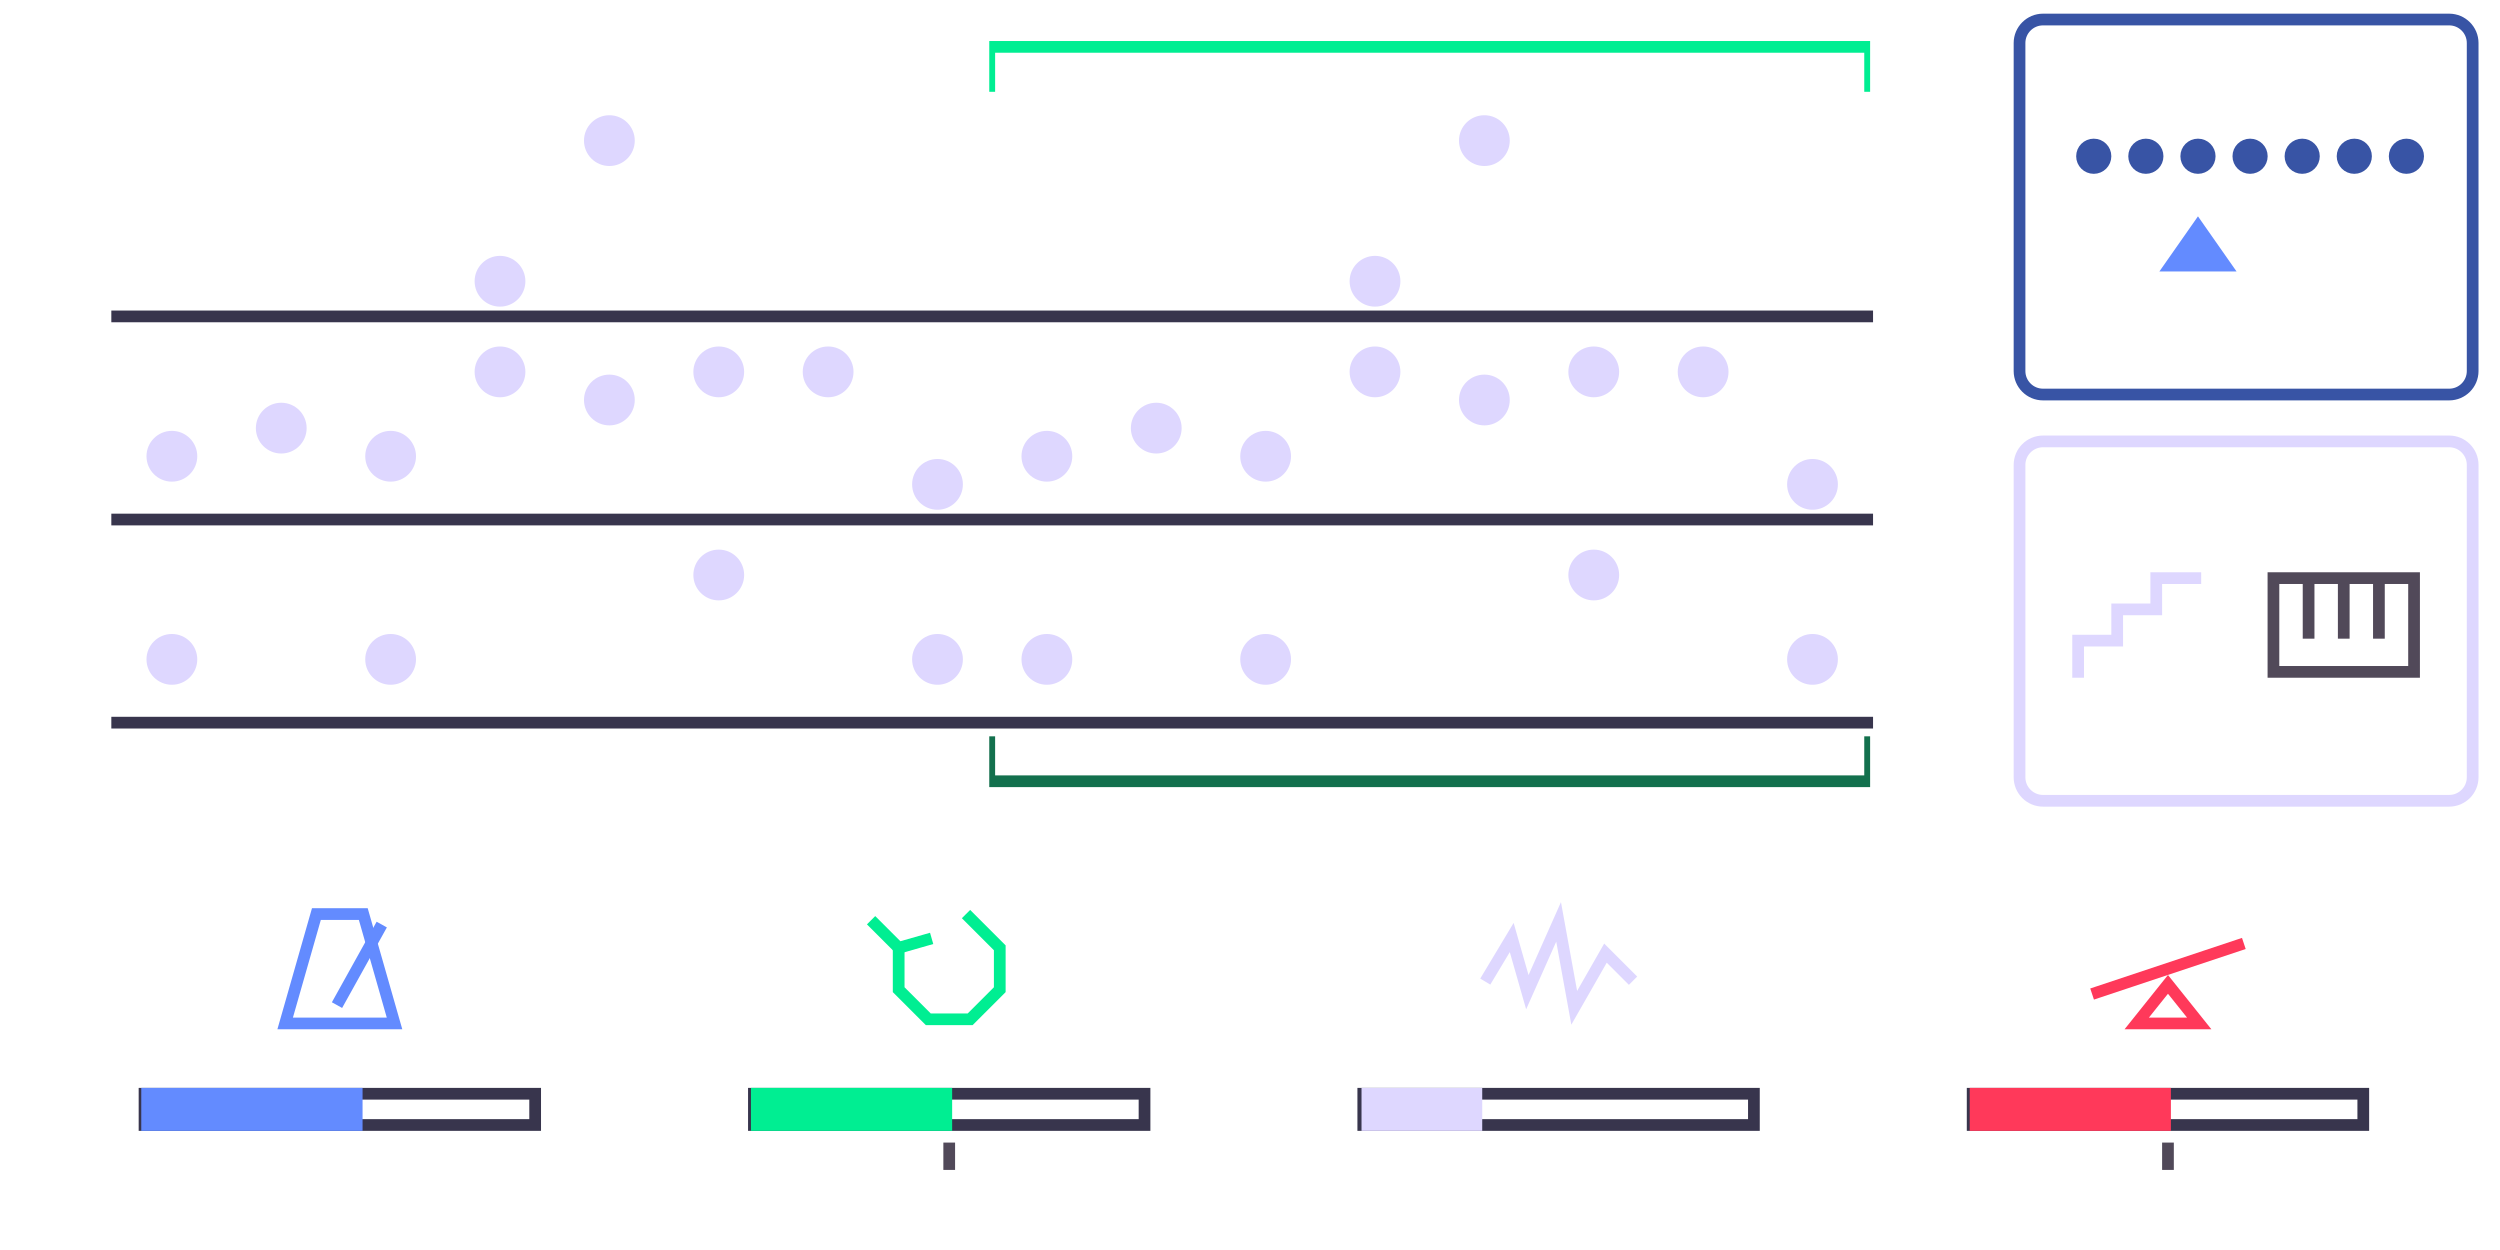
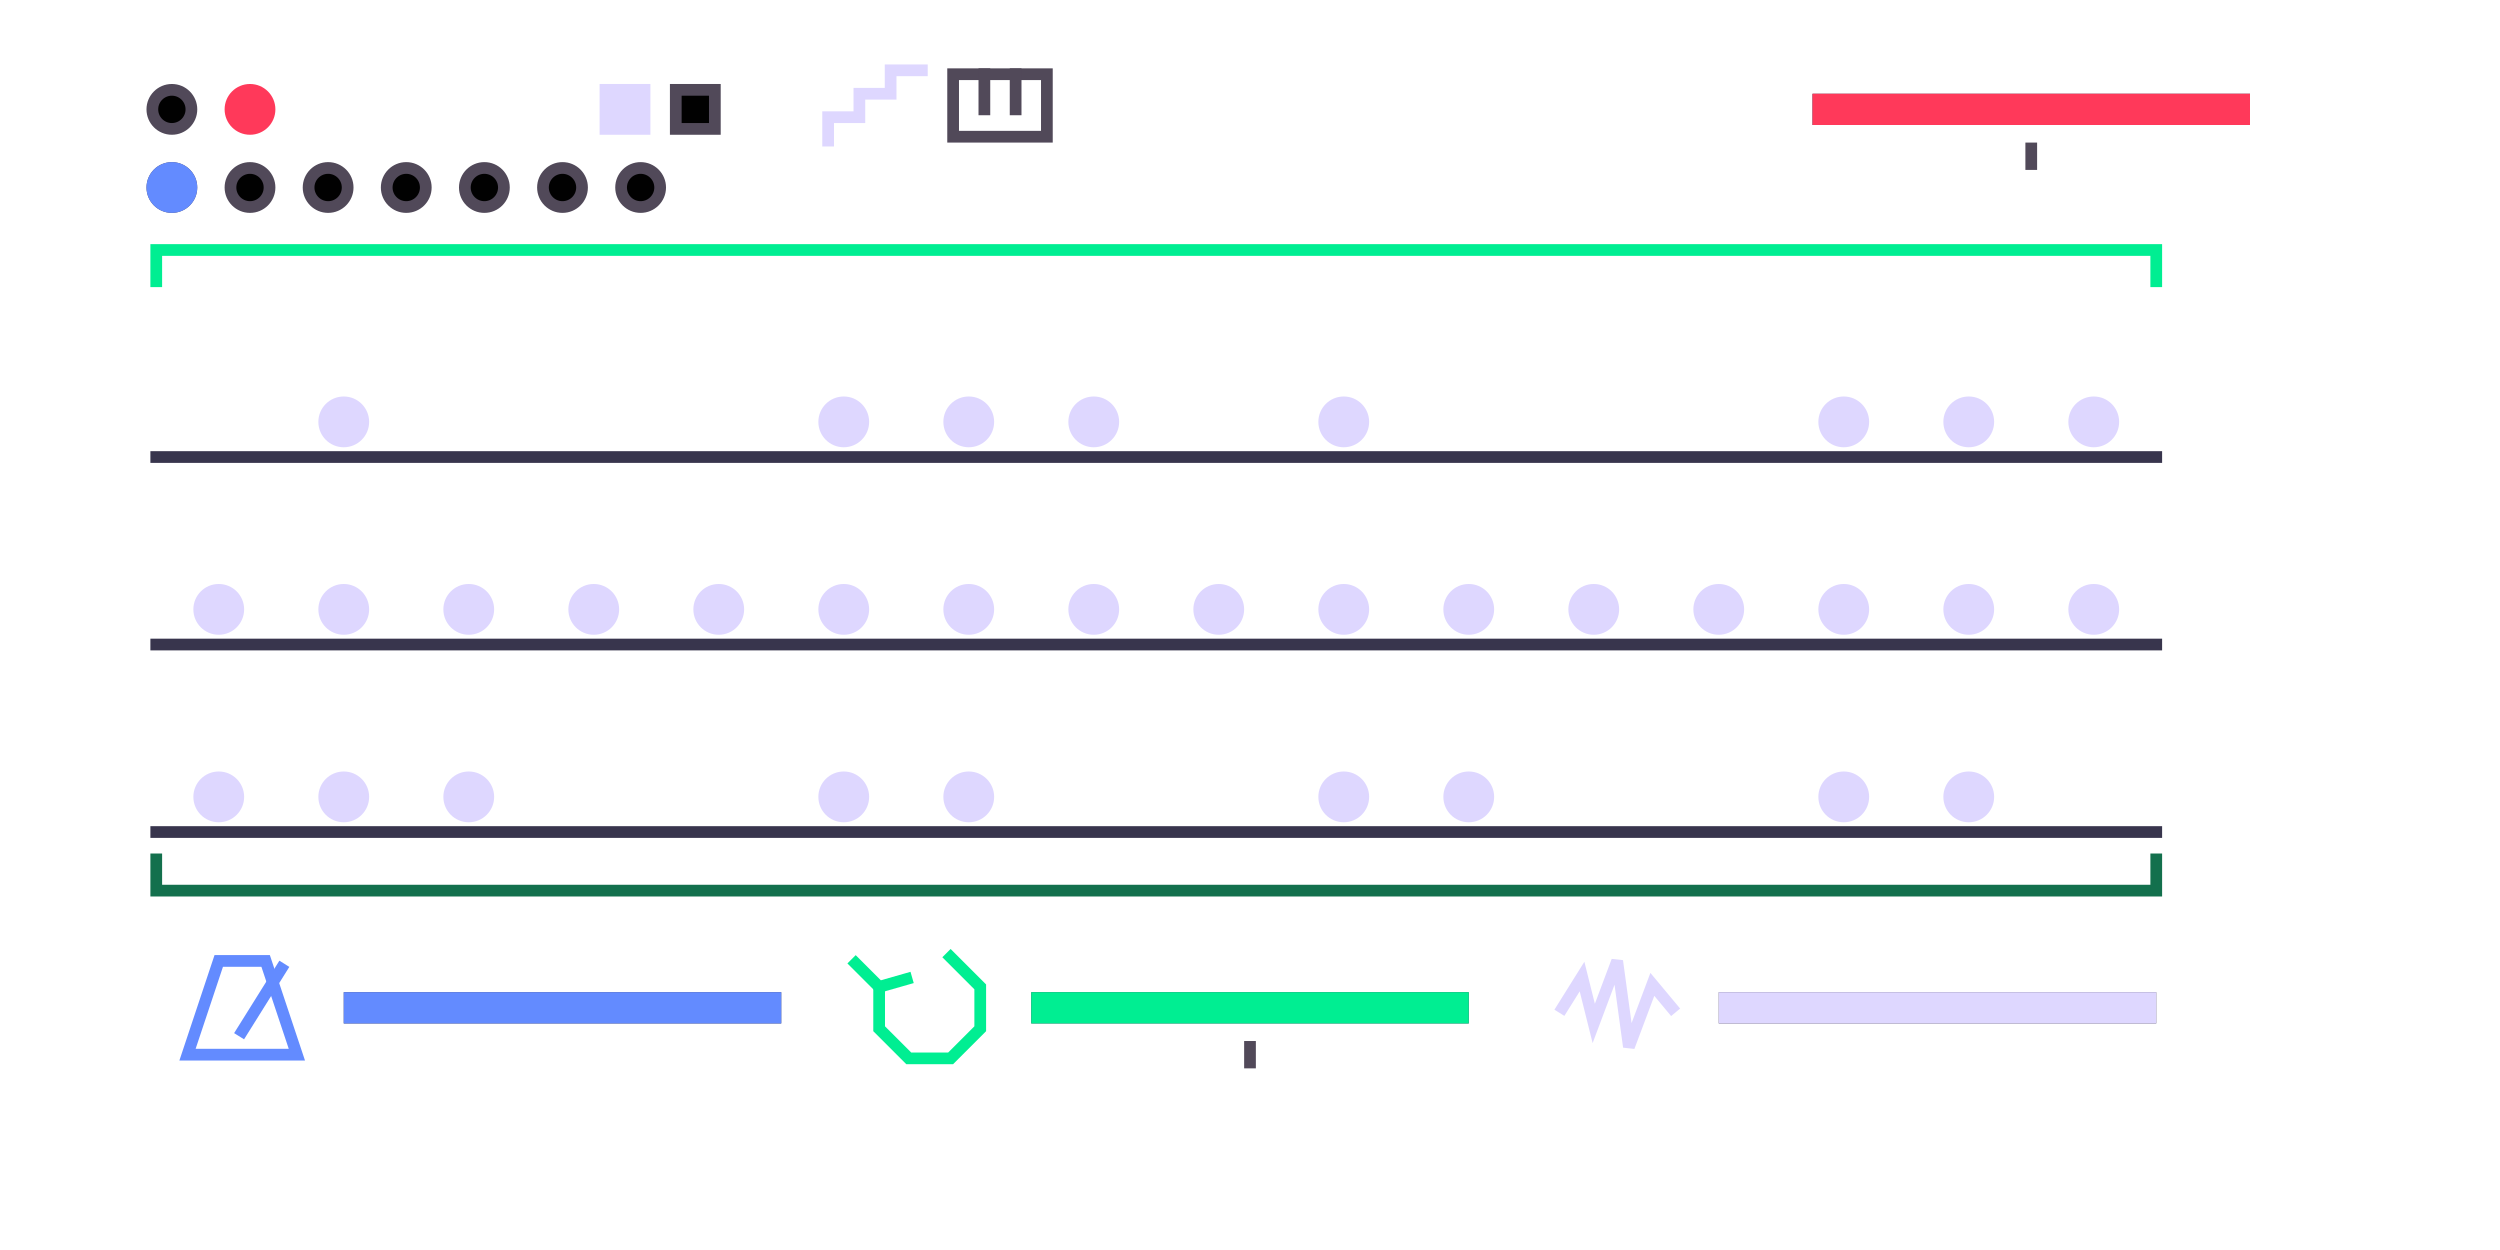
- <svg xmlns="http://www.w3.org/2000/svg" version="1.1" id="Layer_1" x="0px" y="0px" width="320px" height="160px" viewBox="0 0 320 160" enable-background="new 0 0 320 160" xml:space="preserve">
+ <svg xmlns="http://www.w3.org/2000/svg" version="1.1" x="0px" y="0px" width="320px" height="160px" viewBox="0 0 320 160">
  <g id="static">
-     <path fill="none" stroke="#3854A5" stroke-width="1.5" stroke-linecap="square" d="M261.5,2.5H313.5C315.15,2.5 316.5,3.85 316.5,5.5V47.5C316.5,49.15 315.15,50.5 313.5,50.5H261.5C259.85,50.5 258.5,49.15 258.5,47.5V5.5C258.5,3.85 259.85,2.5 261.5,2.5Z" />
-     <path fill="none" stroke="#DED7FF" stroke-width="1.5" stroke-linecap="square" d="M261.5,56.5H313.5C315.15,56.5 316.5,57.85 316.5,59.5V99.5C316.5,101.15 315.15,102.5 313.5,102.5H261.5C259.85,102.5 258.5,101.15 258.5,99.5V59.5C258.5,57.85 259.85,56.5 261.5,56.5Z" />
-     <line fill="none" stroke="#38354D" stroke-width="1.5" stroke-linecap="square" x1="15" y1="92.5" x2="239" y2="92.5" />
-     <line fill="none" stroke="#38354D" stroke-width="1.5" stroke-linecap="square" x1="15" y1="66.5" x2="239" y2="66.5" />
-     <line fill="none" stroke="#38354D" stroke-width="1.5" stroke-linecap="square" x1="15" y1="40.5" x2="239" y2="40.5" />
-     <rect fill="none" stroke="#38354D" stroke-width="1.5" stroke-linecap="square" x="18.5" y="140" width="50" height="4" />
-     <rect fill="none" stroke="#38354D" stroke-width="1.5" stroke-linecap="square" x="96.5" y="140" width="50" height="4" />
-     <line fill="none" stroke="#514959" stroke-width="1.5" stroke-linecap="square" x1="121.5" y1="147" x2="121.5" y2="149" />
-     <rect fill="none" stroke="#38354D" stroke-width="1.5" stroke-linecap="square" x="174.5" y="140" width="50" height="4" />
-     <rect fill="none" stroke="#38354D" stroke-width="1.5" stroke-linecap="square" x="252.5" y="140" width="50" height="4" />
-     <line fill="none" stroke="#514959" stroke-width="1.5" stroke-linecap="square" x1="277.5" y1="147" x2="277.5" y2="149" />
-   </g>
-   <circle id="h00" transform="translate(0,-3.6)" fill="#DED7FF" stroke="#DED7FF" stroke-width="1.5" stroke-linecap="square" cx="22" cy="88" r="2.5" />
-   <circle id="h01" display="none" transform="translate(0,-3.6)" fill="#DED7FF" stroke="#DED7FF" stroke-width="1.5" stroke-linecap="square" cx="36" cy="88" r="2.5" />
-   <circle id="h02" transform="translate(0,-3.6)" fill="#DED7FF" stroke="#DED7FF" stroke-width="1.5" stroke-linecap="square" cx="50" cy="88" r="2.5" />
-   <circle id="h03" display="none" transform="translate(0,-10.8)" fill="#DED7FF" stroke="#DED7FF" stroke-width="1.5" stroke-linecap="square" cx="64" cy="88" r="2.5" />
-   <circle id="h04" display="none" transform="translate(0,-3.6)" fill="#DED7FF" stroke="#DED7FF" stroke-width="1.5" stroke-linecap="square" cx="78" cy="88" r="2.5" />
-   <circle id="h05" transform="translate(0,-14.4)" fill="#DED7FF" stroke="#DED7FF" stroke-width="1.5" stroke-linecap="square" cx="92" cy="88" r="2.5" />
-   <circle id="h06" display="none" transform="translate(0,-7.2)" fill="#DED7FF" stroke="#DED7FF" stroke-width="1.5" stroke-linecap="square" cx="106" cy="88" r="2.5" />
-   <circle id="h07" transform="translate(0,-3.6)" fill="#DED7FF" stroke="#DED7FF" stroke-width="1.5" stroke-linecap="square" cx="120" cy="88" r="2.5" />
-   <circle id="h08" transform="translate(0,-3.6)" fill="#DED7FF" stroke="#DED7FF" stroke-width="1.5" stroke-linecap="square" cx="134" cy="88" r="2.5" />
-   <circle id="h09" display="none" transform="translate(0,-3.6)" fill="#DED7FF" stroke="#DED7FF" stroke-width="1.5" stroke-linecap="square" cx="148" cy="88" r="2.5" />
-   <circle id="h010" transform="translate(0,-3.6)" fill="#DED7FF" stroke="#DED7FF" stroke-width="1.5" stroke-linecap="square" cx="162" cy="88" r="2.5" />
-   <circle id="h011" display="none" transform="translate(0,-10.8)" fill="#DED7FF" stroke="#DED7FF" stroke-width="1.5" stroke-linecap="square" cx="176" cy="88" r="2.5" />
-   <circle id="h012" display="none" transform="translate(0,-3.6)" fill="#DED7FF" stroke="#DED7FF" stroke-width="1.5" stroke-linecap="square" cx="190" cy="88" r="2.5" />
-   <circle id="h013" transform="translate(0,-14.4)" fill="#DED7FF" stroke="#DED7FF" stroke-width="1.5" stroke-linecap="square" cx="204" cy="88" r="2.5" />
-   <circle id="h014" display="none" transform="translate(0,-7.2)" fill="#DED7FF" stroke="#DED7FF" stroke-width="1.5" stroke-linecap="square" cx="218" cy="88" r="2.5" />
-   <circle id="h015" transform="translate(0,-3.6)" fill="#DED7FF" stroke="#DED7FF" stroke-width="1.5" stroke-linecap="square" cx="232" cy="88" r="2.5" />
-   <circle id="h10" transform="translate(0,-3.6)" fill="#DED7FF" stroke="#DED7FF" stroke-width="1.5" stroke-linecap="square" cx="22" cy="62" r="2.5" />
-   <circle id="h11" transform="translate(0,-7.2)" fill="#DED7FF" stroke="#DED7FF" stroke-width="1.5" stroke-linecap="square" cx="36" cy="62" r="2.5" />
-   <circle id="h12" transform="translate(0,-3.6)" fill="#DED7FF" stroke="#DED7FF" stroke-width="1.5" stroke-linecap="square" cx="50" cy="62" r="2.5" />
-   <circle id="h13" transform="translate(0,-14.4)" fill="#DED7FF" stroke="#DED7FF" stroke-width="1.5" stroke-linecap="square" cx="64" cy="62" r="2.5" />
-   <circle id="h14" transform="translate(0,-10.8)" fill="#DED7FF" stroke="#DED7FF" stroke-width="1.5" stroke-linecap="square" cx="78" cy="62" r="2.5" />
-   <circle id="h15" transform="translate(0,-14.4)" fill="#DED7FF" stroke="#DED7FF" stroke-width="1.5" stroke-linecap="square" cx="92" cy="62" r="2.5" />
-   <circle id="h16" transform="translate(0,-14.4)" fill="#DED7FF" stroke="#DED7FF" stroke-width="1.5" stroke-linecap="square" cx="106" cy="62" r="2.5" />
-   <circle id="h17" transform="translate(0,0)" fill="#DED7FF" stroke="#DED7FF" stroke-width="1.5" stroke-linecap="square" cx="120" cy="62" r="2.5" />
-   <circle id="h18" transform="translate(0,-3.6)" fill="#DED7FF" stroke="#DED7FF" stroke-width="1.5" stroke-linecap="square" cx="134" cy="62" r="2.5" />
-   <circle id="h19" transform="translate(0,-7.2)" fill="#DED7FF" stroke="#DED7FF" stroke-width="1.5" stroke-linecap="square" cx="148" cy="62" r="2.5" />
-   <circle id="h110" transform="translate(0,-3.6)" fill="#DED7FF" stroke="#DED7FF" stroke-width="1.5" stroke-linecap="square" cx="162" cy="62" r="2.5" />
-   <circle id="h111" transform="translate(0,-14.4)" fill="#DED7FF" stroke="#DED7FF" stroke-width="1.5" stroke-linecap="square" cx="176" cy="62" r="2.5" />
-   <circle id="h112" transform="translate(0,-10.8)" fill="#DED7FF" stroke="#DED7FF" stroke-width="1.5" stroke-linecap="square" cx="190" cy="62" r="2.5" />
-   <circle id="h113" transform="translate(0,-14.4)" fill="#DED7FF" stroke="#DED7FF" stroke-width="1.5" stroke-linecap="square" cx="204" cy="62" r="2.5" />
-   <circle id="h114" transform="translate(0,-14.4)" fill="#DED7FF" stroke="#DED7FF" stroke-width="1.5" stroke-linecap="square" cx="218" cy="62" r="2.5" />
-   <circle id="h115" transform="translate(0,0)" fill="#DED7FF" stroke="#DED7FF" stroke-width="1.5" stroke-linecap="square" cx="232" cy="62" r="2.5" />
-   <circle id="h20" display="none" transform="translate(0,-3.6)" fill="#DED7FF" stroke="#DED7FF" stroke-width="1.5" stroke-linecap="square" cx="22" cy="36" r="2.5" />
-   <circle id="h21" display="none" transform="translate(0,-7.2)" fill="#DED7FF" stroke="#DED7FF" stroke-width="1.5" stroke-linecap="square" cx="36" cy="36" r="2.5" />
-   <circle id="h22" display="none" transform="translate(0,-7.2)" fill="#DED7FF" stroke="#DED7FF" stroke-width="1.5" stroke-linecap="square" cx="50" cy="36" r="2.5" />
-   <circle id="h23" transform="translate(0,0)" fill="#DED7FF" stroke="#DED7FF" stroke-width="1.5" stroke-linecap="square" cx="64" cy="36" r="2.5" />
-   <circle id="h24" transform="translate(0,-18)" fill="#DED7FF" stroke="#DED7FF" stroke-width="1.5" stroke-linecap="square" cx="78" cy="36" r="2.5" />
-   <circle id="h25" display="none" transform="translate(0,-14.4)" fill="#DED7FF" stroke="#DED7FF" stroke-width="1.5" stroke-linecap="square" cx="92" cy="36" r="2.5" />
-   <circle id="h26" display="none" transform="translate(0,-14.4)" fill="#DED7FF" stroke="#DED7FF" stroke-width="1.5" stroke-linecap="square" cx="106" cy="36" r="2.5" />
-   <circle id="h27" display="none" transform="translate(0,-7.2)" fill="#DED7FF" stroke="#DED7FF" stroke-width="1.5" stroke-linecap="square" cx="120" cy="36" r="2.5" />
-   <circle id="h28" display="none" transform="translate(0,-3.6)" fill="#DED7FF" stroke="#DED7FF" stroke-width="1.5" stroke-linecap="square" cx="134" cy="36" r="2.5" />
-   <circle id="h29" display="none" transform="translate(0,-7.2)" fill="#DED7FF" stroke="#DED7FF" stroke-width="1.5" stroke-linecap="square" cx="148" cy="36" r="2.5" />
-   <circle id="h210" display="none" transform="translate(0,-7.2)" fill="#DED7FF" stroke="#DED7FF" stroke-width="1.5" stroke-linecap="square" cx="162" cy="36" r="2.5" />
-   <circle id="h211" transform="translate(0,0)" fill="#DED7FF" stroke="#DED7FF" stroke-width="1.5" stroke-linecap="square" cx="176" cy="36" r="2.5" />
-   <circle id="h212" transform="translate(0,-18)" fill="#DED7FF" stroke="#DED7FF" stroke-width="1.5" stroke-linecap="square" cx="190" cy="36" r="2.5" />
-   <circle id="h213" display="none" transform="translate(0,-14.4)" fill="#DED7FF" stroke="#DED7FF" stroke-width="1.5" stroke-linecap="square" cx="204" cy="36" r="2.5" />
-   <circle id="h214" display="none" transform="translate(0,-14.4)" fill="#DED7FF" stroke="#DED7FF" stroke-width="1.5" stroke-linecap="square" cx="218" cy="36" r="2.5" />
-   <circle id="h215" display="none" transform="translate(0,-7.2)" fill="#DED7FF" stroke="#DED7FF" stroke-width="1.5" stroke-linecap="square" cx="232" cy="36" r="2.5" />
-   <polyline id="loop_t" transform="matrix(0.5,0,0,1,119.5,0)" fill="none" stroke="#00EE92" stroke-width="1.5" stroke-linecap="square" points="15,11 15,6 239,6 239,11" />
-   <polyline id="loop_x" transform="matrix(0.5,0,0,1,119.5,0)" fill="none" stroke="#13704D" stroke-width="1.5" stroke-linecap="square" points="15,95 15,100 239,100 239,95" />
+     <line fill="none" stroke="#38354D" stroke-width="1.5" stroke-linecap="square" x1="20" y1="58.5" x2="276" y2="58.5" />
+     <line fill="none" stroke="#38354D" stroke-width="1.5" stroke-linecap="square" x1="20" y1="82.5" x2="276" y2="82.5" />
+     <line fill="none" stroke="#38354D" stroke-width="1.5" stroke-linecap="square" x1="20" y1="106.5" x2="276" y2="106.5" />
+     <rect fill="#38354D" stroke="none" x="44" y="127" width="56" height="4" />
+     <rect fill="#38354D" stroke="none" x="132" y="127" width="56" height="4" />
+     <line fill="none" stroke="#514959" stroke-width="1.5" stroke-linecap="square" x1="160" y1="134" x2="160" y2="136" />
+     <rect fill="#38354D" stroke="none" x="220" y="127" width="56" height="4" />
+     <rect fill="#38354D" stroke="none" x="232" y="12" width="56" height="4" />
+     <line fill="none" stroke="#514959" stroke-width="1.5" stroke-linecap="square" x1="260" y1="19" x2="260" y2="21" />
+   </g>
+   <circle id="eng0" fill="#010101" stroke="#514959" stroke-width="1.5" stroke-linecap="square" cx="22" cy="14" r="2.5" />
+   <circle id="eng1" fill="#FF395A" stroke="#FF395A" stroke-width="1.5" stroke-linecap="square" cx="32" cy="14" r="2.5" />
+   <rect id="page1ind" fill="#DED7FF" stroke="#DED7FF" stroke-width="1.5" stroke-linecap="square" x="77.5" y="11.5" width="5" height="5" />
+   <rect id="page2ind" fill="#010101" stroke="#514959" stroke-width="1.5" stroke-linecap="square" x="86.5" y="11.5" width="5" height="5" />
+   <polyline id="src_scale" fill="none" stroke="#DED7FF" stroke-width="1.5" stroke-linecap="square" points="106,18 106,15 110,15 110,12 114,12 114,9 118,9" />
+   <g id="src_keys">
+     <rect fill="none" stroke="#514959" stroke-width="1.5" stroke-linecap="square" x="122" y="9.5" width="12" height="8" />
+     <line fill="none" stroke="#514959" stroke-width="1.5" stroke-linecap="square" x1="126" y1="9.5" x2="126" y2="14" />
+     <line fill="none" stroke="#514959" stroke-width="1.5" stroke-linecap="square" x1="130" y1="9.5" x2="130" y2="14" />
+   </g>
+   <rect id="bar3" fill="#FF395A" stroke="none" x="232" y="12" width="56" height="4" />
+   <g id="chipT">
+     <circle fill="#010101" stroke="#514959" stroke-width="1.5" stroke-linecap="square" cx="22" cy="24" r="2.5" />
+     <circle fill="#010101" stroke="#514959" stroke-width="1.5" stroke-linecap="square" cx="32" cy="24" r="2.5" />
+     <circle fill="#010101" stroke="#514959" stroke-width="1.5" stroke-linecap="square" cx="42" cy="24" r="2.5" />
+     <circle fill="#010101" stroke="#514959" stroke-width="1.5" stroke-linecap="square" cx="52" cy="24" r="2.5" />
+     <circle fill="#010101" stroke="#514959" stroke-width="1.5" stroke-linecap="square" cx="62" cy="24" r="2.5" />
+     <circle fill="#010101" stroke="#514959" stroke-width="1.5" stroke-linecap="square" cx="72" cy="24" r="2.5" />
+     <circle fill="#010101" stroke="#514959" stroke-width="1.5" stroke-linecap="square" cx="82" cy="24" r="2.5" />
+     <circle id="chip_model" fill="#638BFF" stroke="#638BFF" stroke-width="1.5" stroke-linecap="square" cx="22" cy="24" r="2.5" />
+   </g>
+   <g id="chipX" display="none">
+     <circle fill="#010101" stroke="#514959" stroke-width="1.5" stroke-linecap="square" cx="22" cy="24" r="2.5" />
+     <circle fill="#010101" stroke="#514959" stroke-width="1.5" stroke-linecap="square" cx="32" cy="24" r="2.5" />
+     <circle fill="#010101" stroke="#514959" stroke-width="1.5" stroke-linecap="square" cx="42" cy="24" r="2.5" />
+     <circle fill="#010101" stroke="#514959" stroke-width="1.5" stroke-linecap="square" cx="52" cy="24" r="2.5" />
+     <circle fill="#010101" stroke="#514959" stroke-width="1.5" stroke-linecap="square" cx="62" cy="24" r="2.5" />
+     <circle fill="#010101" stroke="#514959" stroke-width="1.5" stroke-linecap="square" cx="72" cy="24" r="2.5" />
+     <circle id="chip_scale" fill="#638BFF" stroke="#638BFF" stroke-width="1.5" stroke-linecap="square" cx="22" cy="24" r="2.5" />
+   </g>
+   <polyline id="loop_t" fill="none" stroke="#00EE92" stroke-width="1.5" stroke-linecap="square" points="20,36 20,32 276,32 276,36" />
+   <polyline id="loopX" fill="none" stroke="#13704D" stroke-width="1.5" stroke-linecap="square" points="20,110 20,114 276,114 276,110" />
+   <g id="h00">
+     <circle fill="#DED7FF" stroke="#DED7FF" stroke-width="1.5" stroke-linecap="square" cx="28" cy="102" r="2.5" />
+   </g>
+   <g id="h01">
+     <circle fill="#DED7FF" stroke="#DED7FF" stroke-width="1.5" stroke-linecap="square" cx="44" cy="102" r="2.5" />
+   </g>
+   <g id="h02">
+     <circle fill="#DED7FF" stroke="#DED7FF" stroke-width="1.5" stroke-linecap="square" cx="60" cy="102" r="2.5" />
+   </g>
+   <g id="h03" display="none">
+     <circle fill="#DED7FF" stroke="#DED7FF" stroke-width="1.5" stroke-linecap="square" cx="76" cy="102" r="2.5" />
+   </g>
+   <g id="h04" display="none">
+     <circle fill="#DED7FF" stroke="#DED7FF" stroke-width="1.5" stroke-linecap="square" cx="92" cy="102" r="2.5" />
+   </g>
+   <g id="h05">
+     <circle fill="#DED7FF" stroke="#DED7FF" stroke-width="1.5" stroke-linecap="square" cx="108" cy="102" r="2.5" />
+   </g>
+   <g id="h06">
+     <circle fill="#DED7FF" stroke="#DED7FF" stroke-width="1.5" stroke-linecap="square" cx="124" cy="102" r="2.5" />
+   </g>
+   <g id="h07" display="none">
+     <circle fill="#DED7FF" stroke="#DED7FF" stroke-width="1.5" stroke-linecap="square" cx="140" cy="102" r="2.5" />
+   </g>
+   <g id="h08" display="none">
+     <circle fill="#DED7FF" stroke="#DED7FF" stroke-width="1.5" stroke-linecap="square" cx="156" cy="102" r="2.5" />
+   </g>
+   <g id="h09">
+     <circle fill="#DED7FF" stroke="#DED7FF" stroke-width="1.5" stroke-linecap="square" cx="172" cy="102" r="2.5" />
+   </g>
+   <g id="h010">
+     <circle fill="#DED7FF" stroke="#DED7FF" stroke-width="1.5" stroke-linecap="square" cx="188" cy="102" r="2.5" />
+   </g>
+   <g id="h011" display="none">
+     <circle fill="#DED7FF" stroke="#DED7FF" stroke-width="1.5" stroke-linecap="square" cx="204" cy="102" r="2.5" />
+   </g>
+   <g id="h012" display="none">
+     <circle fill="#DED7FF" stroke="#DED7FF" stroke-width="1.5" stroke-linecap="square" cx="220" cy="102" r="2.5" />
+   </g>
+   <g id="h013">
+     <circle fill="#DED7FF" stroke="#DED7FF" stroke-width="1.5" stroke-linecap="square" cx="236" cy="102" r="2.5" />
+   </g>
+   <g id="h014">
+     <circle fill="#DED7FF" stroke="#DED7FF" stroke-width="1.5" stroke-linecap="square" cx="252" cy="102" r="2.5" />
+   </g>
+   <g id="h015" display="none">
+     <circle fill="#DED7FF" stroke="#DED7FF" stroke-width="1.5" stroke-linecap="square" cx="268" cy="102" r="2.5" />
+   </g>
+   <g id="h10">
+     <circle fill="#DED7FF" stroke="#DED7FF" stroke-width="1.5" stroke-linecap="square" cx="28" cy="78" r="2.5" />
+   </g>
+   <g id="h11">
+     <circle fill="#DED7FF" stroke="#DED7FF" stroke-width="1.5" stroke-linecap="square" cx="44" cy="78" r="2.5" />
+   </g>
+   <g id="h12">
+     <circle fill="#DED7FF" stroke="#DED7FF" stroke-width="1.5" stroke-linecap="square" cx="60" cy="78" r="2.5" />
+   </g>
+   <g id="h13">
+     <circle fill="#DED7FF" stroke="#DED7FF" stroke-width="1.5" stroke-linecap="square" cx="76" cy="78" r="2.5" />
+   </g>
+   <g id="h14">
+     <circle fill="#DED7FF" stroke="#DED7FF" stroke-width="1.5" stroke-linecap="square" cx="92" cy="78" r="2.5" />
+   </g>
+   <g id="h15">
+     <circle fill="#DED7FF" stroke="#DED7FF" stroke-width="1.5" stroke-linecap="square" cx="108" cy="78" r="2.5" />
+   </g>
+   <g id="h16">
+     <circle fill="#DED7FF" stroke="#DED7FF" stroke-width="1.5" stroke-linecap="square" cx="124" cy="78" r="2.5" />
+   </g>
+   <g id="h17">
+     <circle fill="#DED7FF" stroke="#DED7FF" stroke-width="1.5" stroke-linecap="square" cx="140" cy="78" r="2.5" />
+   </g>
+   <g id="h18">
+     <circle fill="#DED7FF" stroke="#DED7FF" stroke-width="1.5" stroke-linecap="square" cx="156" cy="78" r="2.5" />
+   </g>
+   <g id="h19">
+     <circle fill="#DED7FF" stroke="#DED7FF" stroke-width="1.5" stroke-linecap="square" cx="172" cy="78" r="2.5" />
+   </g>
+   <g id="h110">
+     <circle fill="#DED7FF" stroke="#DED7FF" stroke-width="1.5" stroke-linecap="square" cx="188" cy="78" r="2.5" />
+   </g>
+   <g id="h111">
+     <circle fill="#DED7FF" stroke="#DED7FF" stroke-width="1.5" stroke-linecap="square" cx="204" cy="78" r="2.5" />
+   </g>
+   <g id="h112">
+     <circle fill="#DED7FF" stroke="#DED7FF" stroke-width="1.5" stroke-linecap="square" cx="220" cy="78" r="2.5" />
+   </g>
+   <g id="h113">
+     <circle fill="#DED7FF" stroke="#DED7FF" stroke-width="1.5" stroke-linecap="square" cx="236" cy="78" r="2.5" />
+   </g>
+   <g id="h114">
+     <circle fill="#DED7FF" stroke="#DED7FF" stroke-width="1.5" stroke-linecap="square" cx="252" cy="78" r="2.5" />
+   </g>
+   <g id="h115">
+     <circle fill="#DED7FF" stroke="#DED7FF" stroke-width="1.5" stroke-linecap="square" cx="268" cy="78" r="2.5" />
+   </g>
+   <g id="h20" display="none">
+     <circle fill="#DED7FF" stroke="#DED7FF" stroke-width="1.5" stroke-linecap="square" cx="28" cy="54" r="2.5" />
+   </g>
+   <g id="h21">
+     <circle fill="#DED7FF" stroke="#DED7FF" stroke-width="1.5" stroke-linecap="square" cx="44" cy="54" r="2.5" />
+   </g>
+   <g id="h22" display="none">
+     <circle fill="#DED7FF" stroke="#DED7FF" stroke-width="1.5" stroke-linecap="square" cx="60" cy="54" r="2.5" />
+   </g>
+   <g id="h23" display="none">
+     <circle fill="#DED7FF" stroke="#DED7FF" stroke-width="1.5" stroke-linecap="square" cx="76" cy="54" r="2.5" />
+   </g>
+   <g id="h24" display="none">
+     <circle fill="#DED7FF" stroke="#DED7FF" stroke-width="1.5" stroke-linecap="square" cx="92" cy="54" r="2.5" />
+   </g>
+   <g id="h25">
+     <circle fill="#DED7FF" stroke="#DED7FF" stroke-width="1.5" stroke-linecap="square" cx="108" cy="54" r="2.5" />
+   </g>
+   <g id="h26">
+     <circle fill="#DED7FF" stroke="#DED7FF" stroke-width="1.5" stroke-linecap="square" cx="124" cy="54" r="2.5" />
+   </g>
+   <g id="h27">
+     <circle fill="#DED7FF" stroke="#DED7FF" stroke-width="1.5" stroke-linecap="square" cx="140" cy="54" r="2.5" />
+   </g>
+   <g id="h28" display="none">
+     <circle fill="#DED7FF" stroke="#DED7FF" stroke-width="1.5" stroke-linecap="square" cx="156" cy="54" r="2.5" />
+   </g>
+   <g id="h29">
+     <circle fill="#DED7FF" stroke="#DED7FF" stroke-width="1.5" stroke-linecap="square" cx="172" cy="54" r="2.5" />
+   </g>
+   <g id="h210" display="none">
+     <circle fill="#DED7FF" stroke="#DED7FF" stroke-width="1.5" stroke-linecap="square" cx="188" cy="54" r="2.5" />
+   </g>
+   <g id="h211" display="none">
+     <circle fill="#DED7FF" stroke="#DED7FF" stroke-width="1.5" stroke-linecap="square" cx="204" cy="54" r="2.5" />
+   </g>
+   <g id="h212" display="none">
+     <circle fill="#DED7FF" stroke="#DED7FF" stroke-width="1.5" stroke-linecap="square" cx="220" cy="54" r="2.5" />
+   </g>
+   <g id="h213">
+     <circle fill="#DED7FF" stroke="#DED7FF" stroke-width="1.5" stroke-linecap="square" cx="236" cy="54" r="2.5" />
+   </g>
+   <g id="h214">
+     <circle fill="#DED7FF" stroke="#DED7FF" stroke-width="1.5" stroke-linecap="square" cx="252" cy="54" r="2.5" />
+   </g>
+   <g id="h215">
+     <circle fill="#DED7FF" stroke="#DED7FF" stroke-width="1.5" stroke-linecap="square" cx="268" cy="54" r="2.5" />
+   </g>
  <g id="leg0_t">
-     <polygon fill="none" stroke="#638BFF" stroke-width="1.5" stroke-linecap="square" points="36.5,131 50.5,131 46.5,117 40.5,117" />
-     <line fill="none" stroke="#638BFF" stroke-width="1.5" stroke-linecap="square" x1="43.5" y1="128" x2="48.5" y2="119" />
-   </g>
-   <g id="leg0_x" display="none">
-     <path fill="none" stroke="#638BFF" stroke-width="1.5" stroke-linecap="square" d="M35.5,124H51.5 M39.5,120L35.5,124L39.5,128 M47.5,120L51.5,124L47.5,128" />
-   </g>
-   <rect id="bar0" transform="matrix(0.55,0,0,1,8.32,0)" fill="#638BFF" stroke="#638BFF" stroke-width="1.5" stroke-linecap="square" x="18.5" y="140" width="50" height="4" />
+     <polygon fill="none" stroke="#638BFF" stroke-width="1.5" stroke-linecap="square" points="24,135 38,135 34,123 28,123" />
+     <line fill="none" stroke="#638BFF" stroke-width="1.5" stroke-linecap="square" x1="31" y1="132" x2="36" y2="124" />
+   </g>
+   <g id="leg0X" display="none">
+     <line fill="none" stroke="#638BFF" stroke-width="1.5" stroke-linecap="square" x1="24" y1="129" x2="38" y2="129" />
+     <polyline fill="none" stroke="#638BFF" stroke-width="1.5" stroke-linecap="square" points="28,125 24,129 28,133" />
+     <polyline fill="none" stroke="#638BFF" stroke-width="1.5" stroke-linecap="square" points="34,125 38,129 34,133" />
+   </g>
+   <rect id="bar0" fill="#638BFF" stroke="none" x="44" y="127" width="56" height="4" />
  <g id="leg1_t">
-     <polyline fill="none" stroke="#00EE92" stroke-width="1.5" stroke-linecap="square" points="124.18,117.53 127.97,121.32 127.97,126.68 124.18,130.47 118.82,130.47 115.03,126.68 115.03,121.32" />
-     <polyline fill="none" stroke="#00EE92" stroke-width="1.5" stroke-linecap="square" points="112.03,118.32 115.03,121.32 118.53,120.32" />
-   </g>
-   <g id="leg1_x" display="none">
-     <polyline fill="none" stroke="#00EE92" stroke-width="1.5" stroke-linecap="square" points="112.5,126 112.5,120 130.5,120 130.5,126" />
-     <line fill="none" stroke="#00EE92" stroke-width="1.5" stroke-linecap="square" x1="118.5" y1="125" x2="118.5" y2="129" />
-     <line fill="none" stroke="#00EE92" stroke-width="1.5" stroke-linecap="square" x1="124.5" y1="125" x2="124.5" y2="129" />
-   </g>
-   <rect id="bar1" transform="matrix(0.5,0,0,1,48.25,0)" fill="#00EE92" stroke="#00EE92" stroke-width="1.5" stroke-linecap="square" x="96.5" y="140" width="50" height="4" />
+     <polyline fill="none" stroke="#00EE92" stroke-width="1.5" stroke-linecap="square" points="121.68,122.53 125.47,126.32 125.47,131.68 121.68,135.47 116.32,135.47 112.53,131.68 112.53,126.32" />
+     <polyline fill="none" stroke="#00EE92" stroke-width="1.5" stroke-linecap="square" points="109.53,123.32 112.53,126.32 116.03,125.32" />
+   </g>
+   <g id="leg1X" display="none">
+     <polyline fill="none" stroke="#00EE92" stroke-width="1.5" stroke-linecap="square" points="112,131 112,125 126,125 126,131" />
+     <line fill="none" stroke="#00EE92" stroke-width="1.5" stroke-linecap="square" x1="117" y1="129" x2="117" y2="133" />
+     <line fill="none" stroke="#00EE92" stroke-width="1.5" stroke-linecap="square" x1="121" y1="129" x2="121" y2="133" />
+   </g>
+   <rect id="bar1" fill="#00EE92" stroke="none" x="132" y="127" width="56" height="4" />
  <g id="leg2_t">
-     <polyline fill="none" stroke="#DED7FF" stroke-width="1.5" stroke-linecap="square" points="190.5,125 193.5,120 195.5,127 199.5,118 201.5,129 205.5,122 208.5,125" />
-   </g>
-   <g id="leg2_x" display="none">
-     <polyline fill="none" stroke="#DED7FF" stroke-width="1.5" stroke-linecap="square" points="191.5,131 191.5,127 196.5,127 196.5,123 201.5,123 201.5,119 207.5,119" />
-   </g>
-   <rect id="bar2" transform="matrix(0.3,0,0,1,122.15,0)" fill="#DED7FF" stroke="#DED7FF" stroke-width="1.5" stroke-linecap="square" x="174.5" y="140" width="50" height="4" />
-   <g id="leg3_t">
-     <polygon fill="none" stroke="#FF395A" stroke-width="1.5" stroke-linecap="square" points="277.5,126 281.5,131 273.5,131" />
-     <line fill="none" stroke="#FF395A" stroke-width="1.5" stroke-linecap="square" x1="268.5" y1="127" x2="286.5" y2="121" />
-   </g>
-   <g id="leg3_x" display="none">
-     <path fill="none" stroke="#FF395A" stroke-width="1.5" stroke-linecap="square" d="M273.5,131V118 M270.5,121L273.5,118L276.5,121 M281.5,117V130 M278.5,127L281.5,130L284.5,127" />
-   </g>
-   <rect id="bar3" transform="matrix(0.5,0,0,1,126.25,0)" fill="#FF395A" stroke="#FF395A" stroke-width="1.5" stroke-linecap="square" x="252.5" y="140" width="50" height="4" />
-   <g id="chipT">
-     <circle fill="#3854A5" stroke="#3854A5" stroke-width="1.5" stroke-linecap="square" cx="268" cy="20" r="1.5" />
-     <circle fill="#3854A5" stroke="#3854A5" stroke-width="1.5" stroke-linecap="square" cx="274.67" cy="20" r="1.5" />
-     <circle fill="#3854A5" stroke="#3854A5" stroke-width="1.5" stroke-linecap="square" cx="281.34" cy="20" r="1.5" />
-     <circle fill="#3854A5" stroke="#3854A5" stroke-width="1.5" stroke-linecap="square" cx="288.01" cy="20" r="1.5" />
-     <circle fill="#3854A5" stroke="#3854A5" stroke-width="1.5" stroke-linecap="square" cx="294.68" cy="20" r="1.5" />
-     <circle fill="#3854A5" stroke="#3854A5" stroke-width="1.5" stroke-linecap="square" cx="301.35" cy="20" r="1.5" />
-     <circle fill="#3854A5" stroke="#3854A5" stroke-width="1.5" stroke-linecap="square" cx="308.02" cy="20" r="1.5" />
-     <polygon id="chip_model" transform="translate(13.34,0)" fill="#638BFF" stroke="#638BFF" stroke-width="1.5" stroke-linecap="square" points="264.5,34 271.5,34 268,29" />
-   </g>
-   <g id="chipX" display="none">
-     <line fill="none" stroke="#3854A5" stroke-width="1.5" stroke-linecap="square" x1="268" y1="23" x2="268" y2="21" />
-     <line fill="none" stroke="#3854A5" stroke-width="1.5" stroke-linecap="square" x1="276" y1="23" x2="276" y2="19" />
-     <line fill="none" stroke="#3854A5" stroke-width="1.5" stroke-linecap="square" x1="284" y1="23" x2="284" y2="17" />
-     <line fill="none" stroke="#3854A5" stroke-width="1.5" stroke-linecap="square" x1="292" y1="23" x2="292" y2="15" />
-     <line fill="none" stroke="#3854A5" stroke-width="1.5" stroke-linecap="square" x1="300" y1="23" x2="300" y2="13" />
-     <line fill="none" stroke="#3854A5" stroke-width="1.5" stroke-linecap="square" x1="308" y1="23" x2="308" y2="11" />
-     <polygon id="chip_scale" transform="translate(8,0)" fill="#638BFF" stroke="#638BFF" stroke-width="1.5" stroke-linecap="square" points="264.5,34 271.5,34 268,29" />
-   </g>
-   <polyline id="src_scale" fill="none" stroke="#DED7FF" stroke-width="1.5" stroke-linecap="square" points="266,86 266,82 271,82 271,78 276,78 276,74 281,74" />
-   <path id="src_keys" fill="none" stroke="#514959" stroke-width="1.5" stroke-linecap="square" d="M291,74h18v12h-18z M295.5,74v7 M300,74v7 M304.5,74v7" />
+     <polyline fill="none" stroke="#DED7FF" stroke-width="1.5" stroke-linecap="square" points="200,129 202.5,125 204,131 207,123 208.5,134 211.5,126 214,129" />
+   </g>
+   <g id="leg2X" display="none">
+     <polyline fill="none" stroke="#DED7FF" stroke-width="1.5" stroke-linecap="square" points="200,135 200,131 204.5,131 204.5,127 209,127 209,123 214,123" />
+   </g>
+   <rect id="bar2" fill="#DED7FF" stroke="none" x="220" y="127" width="56" height="4" />
</svg>
